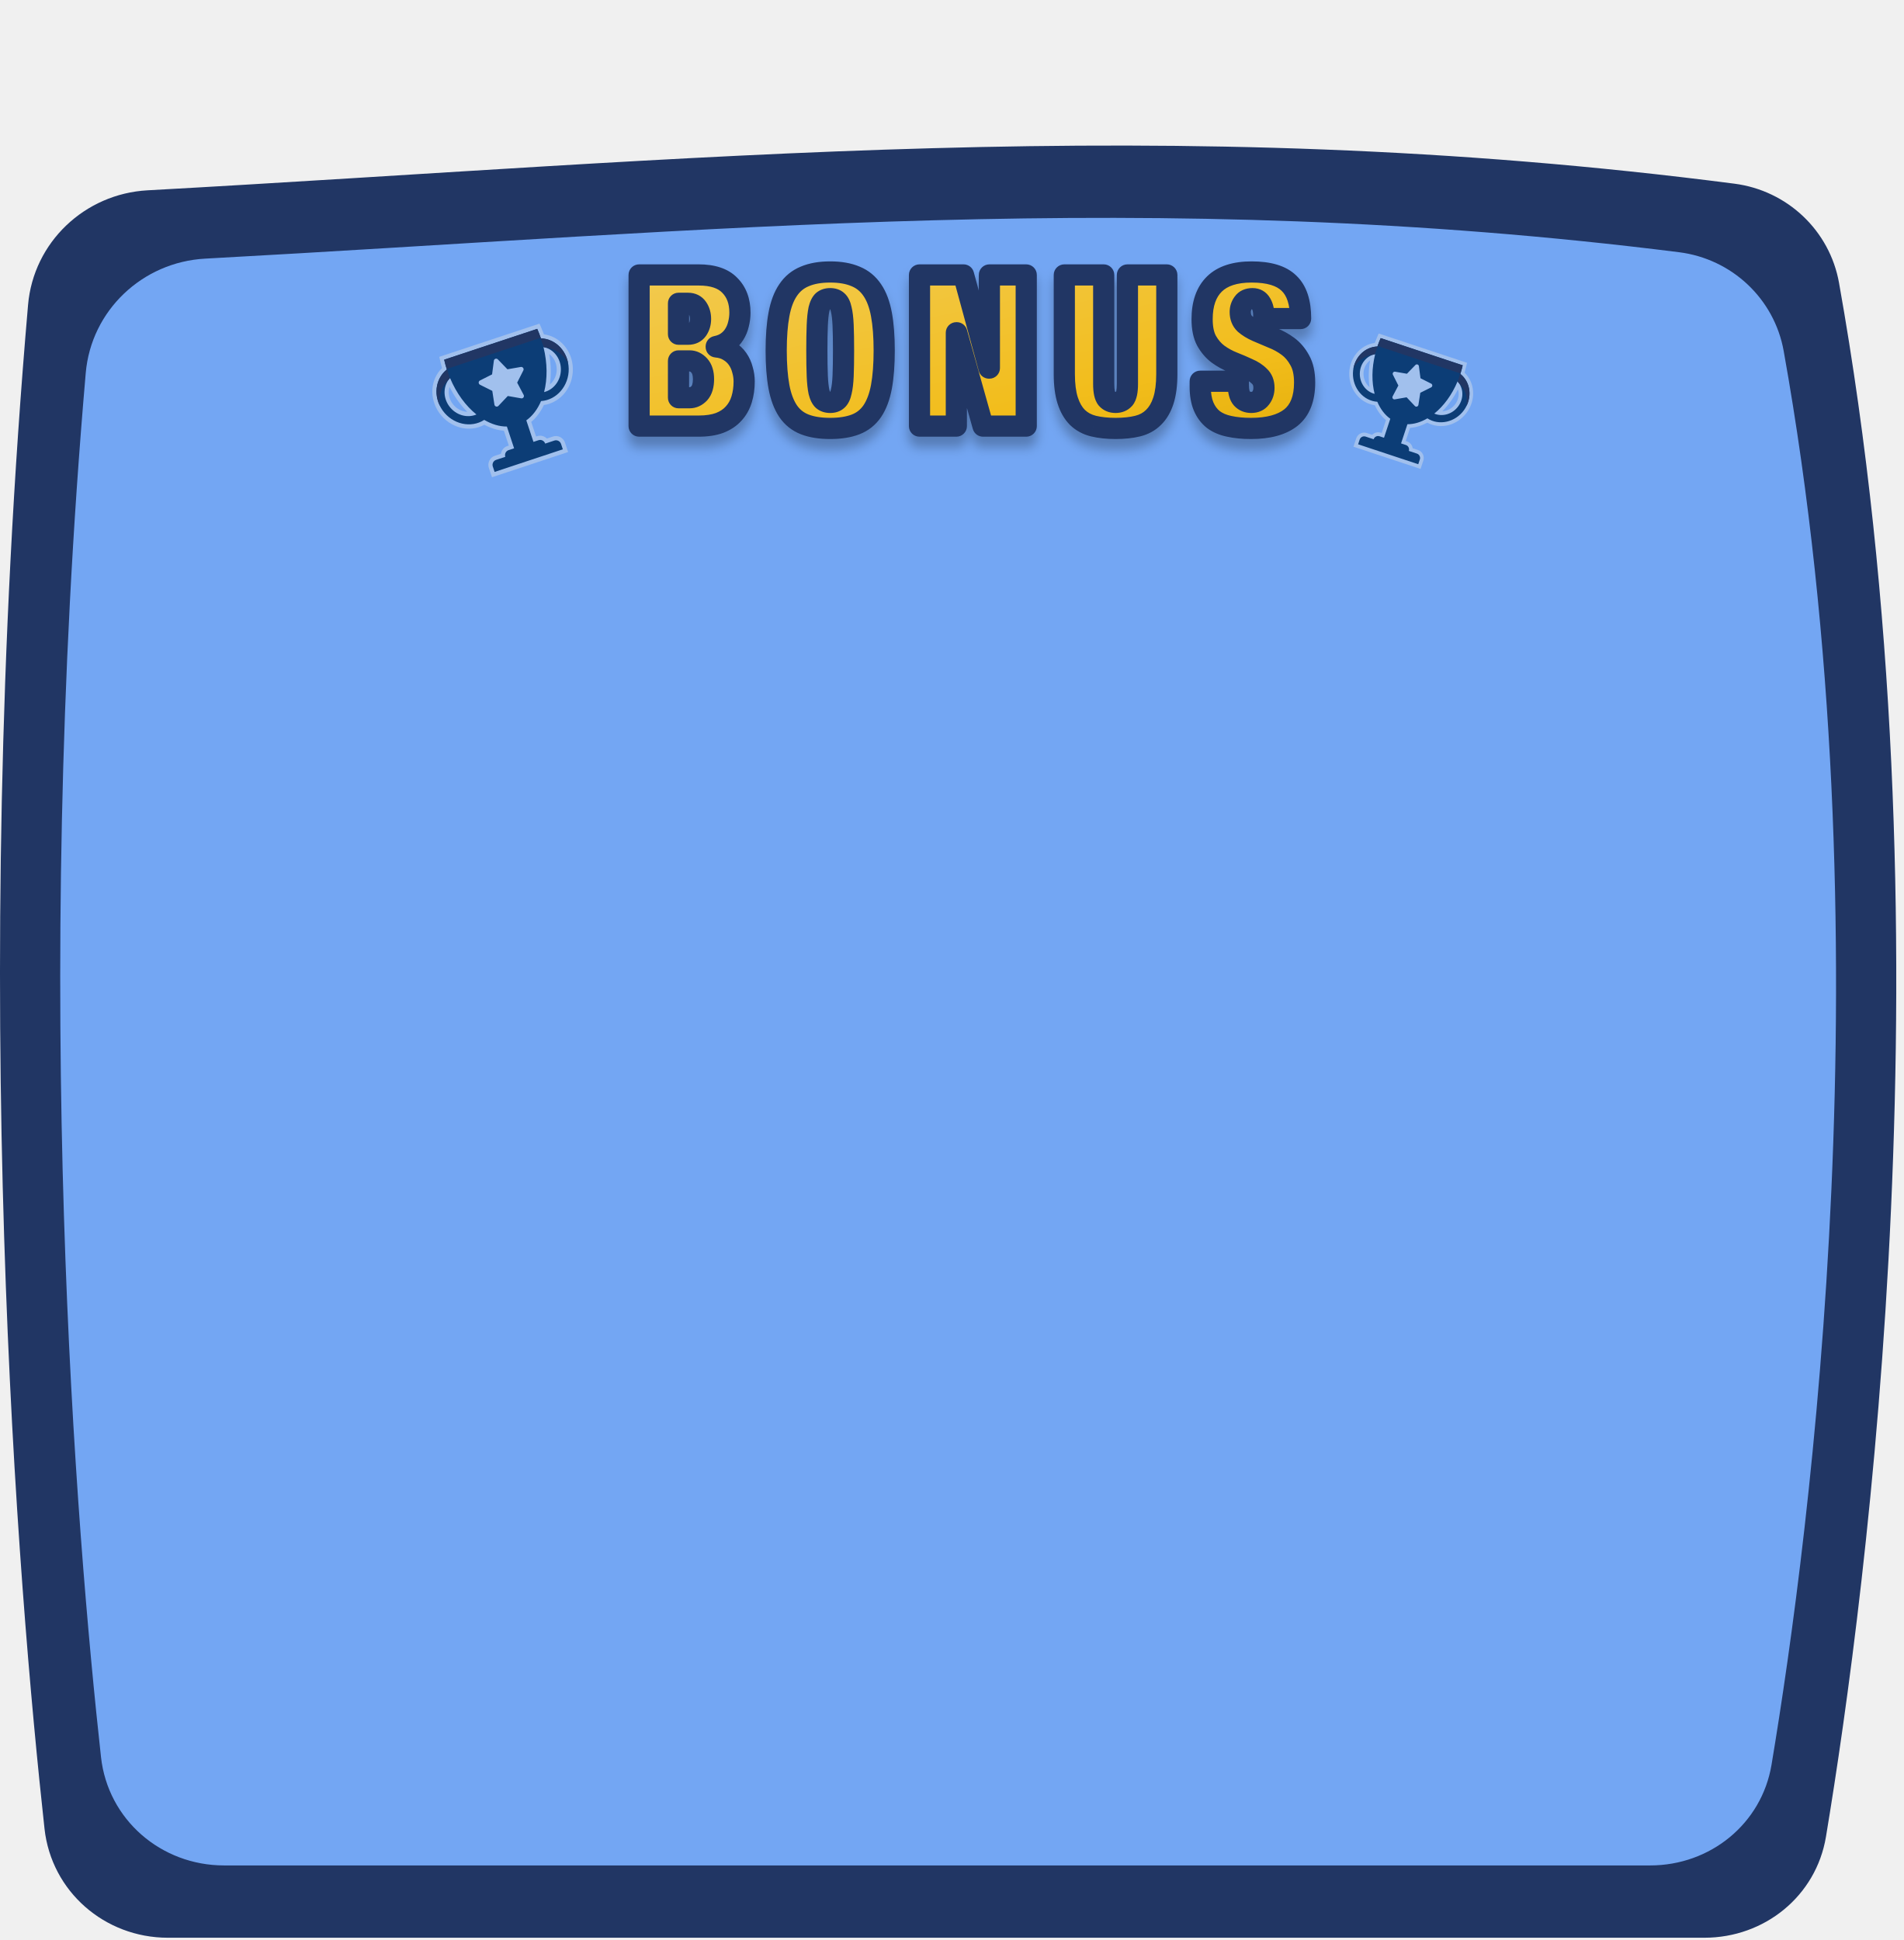
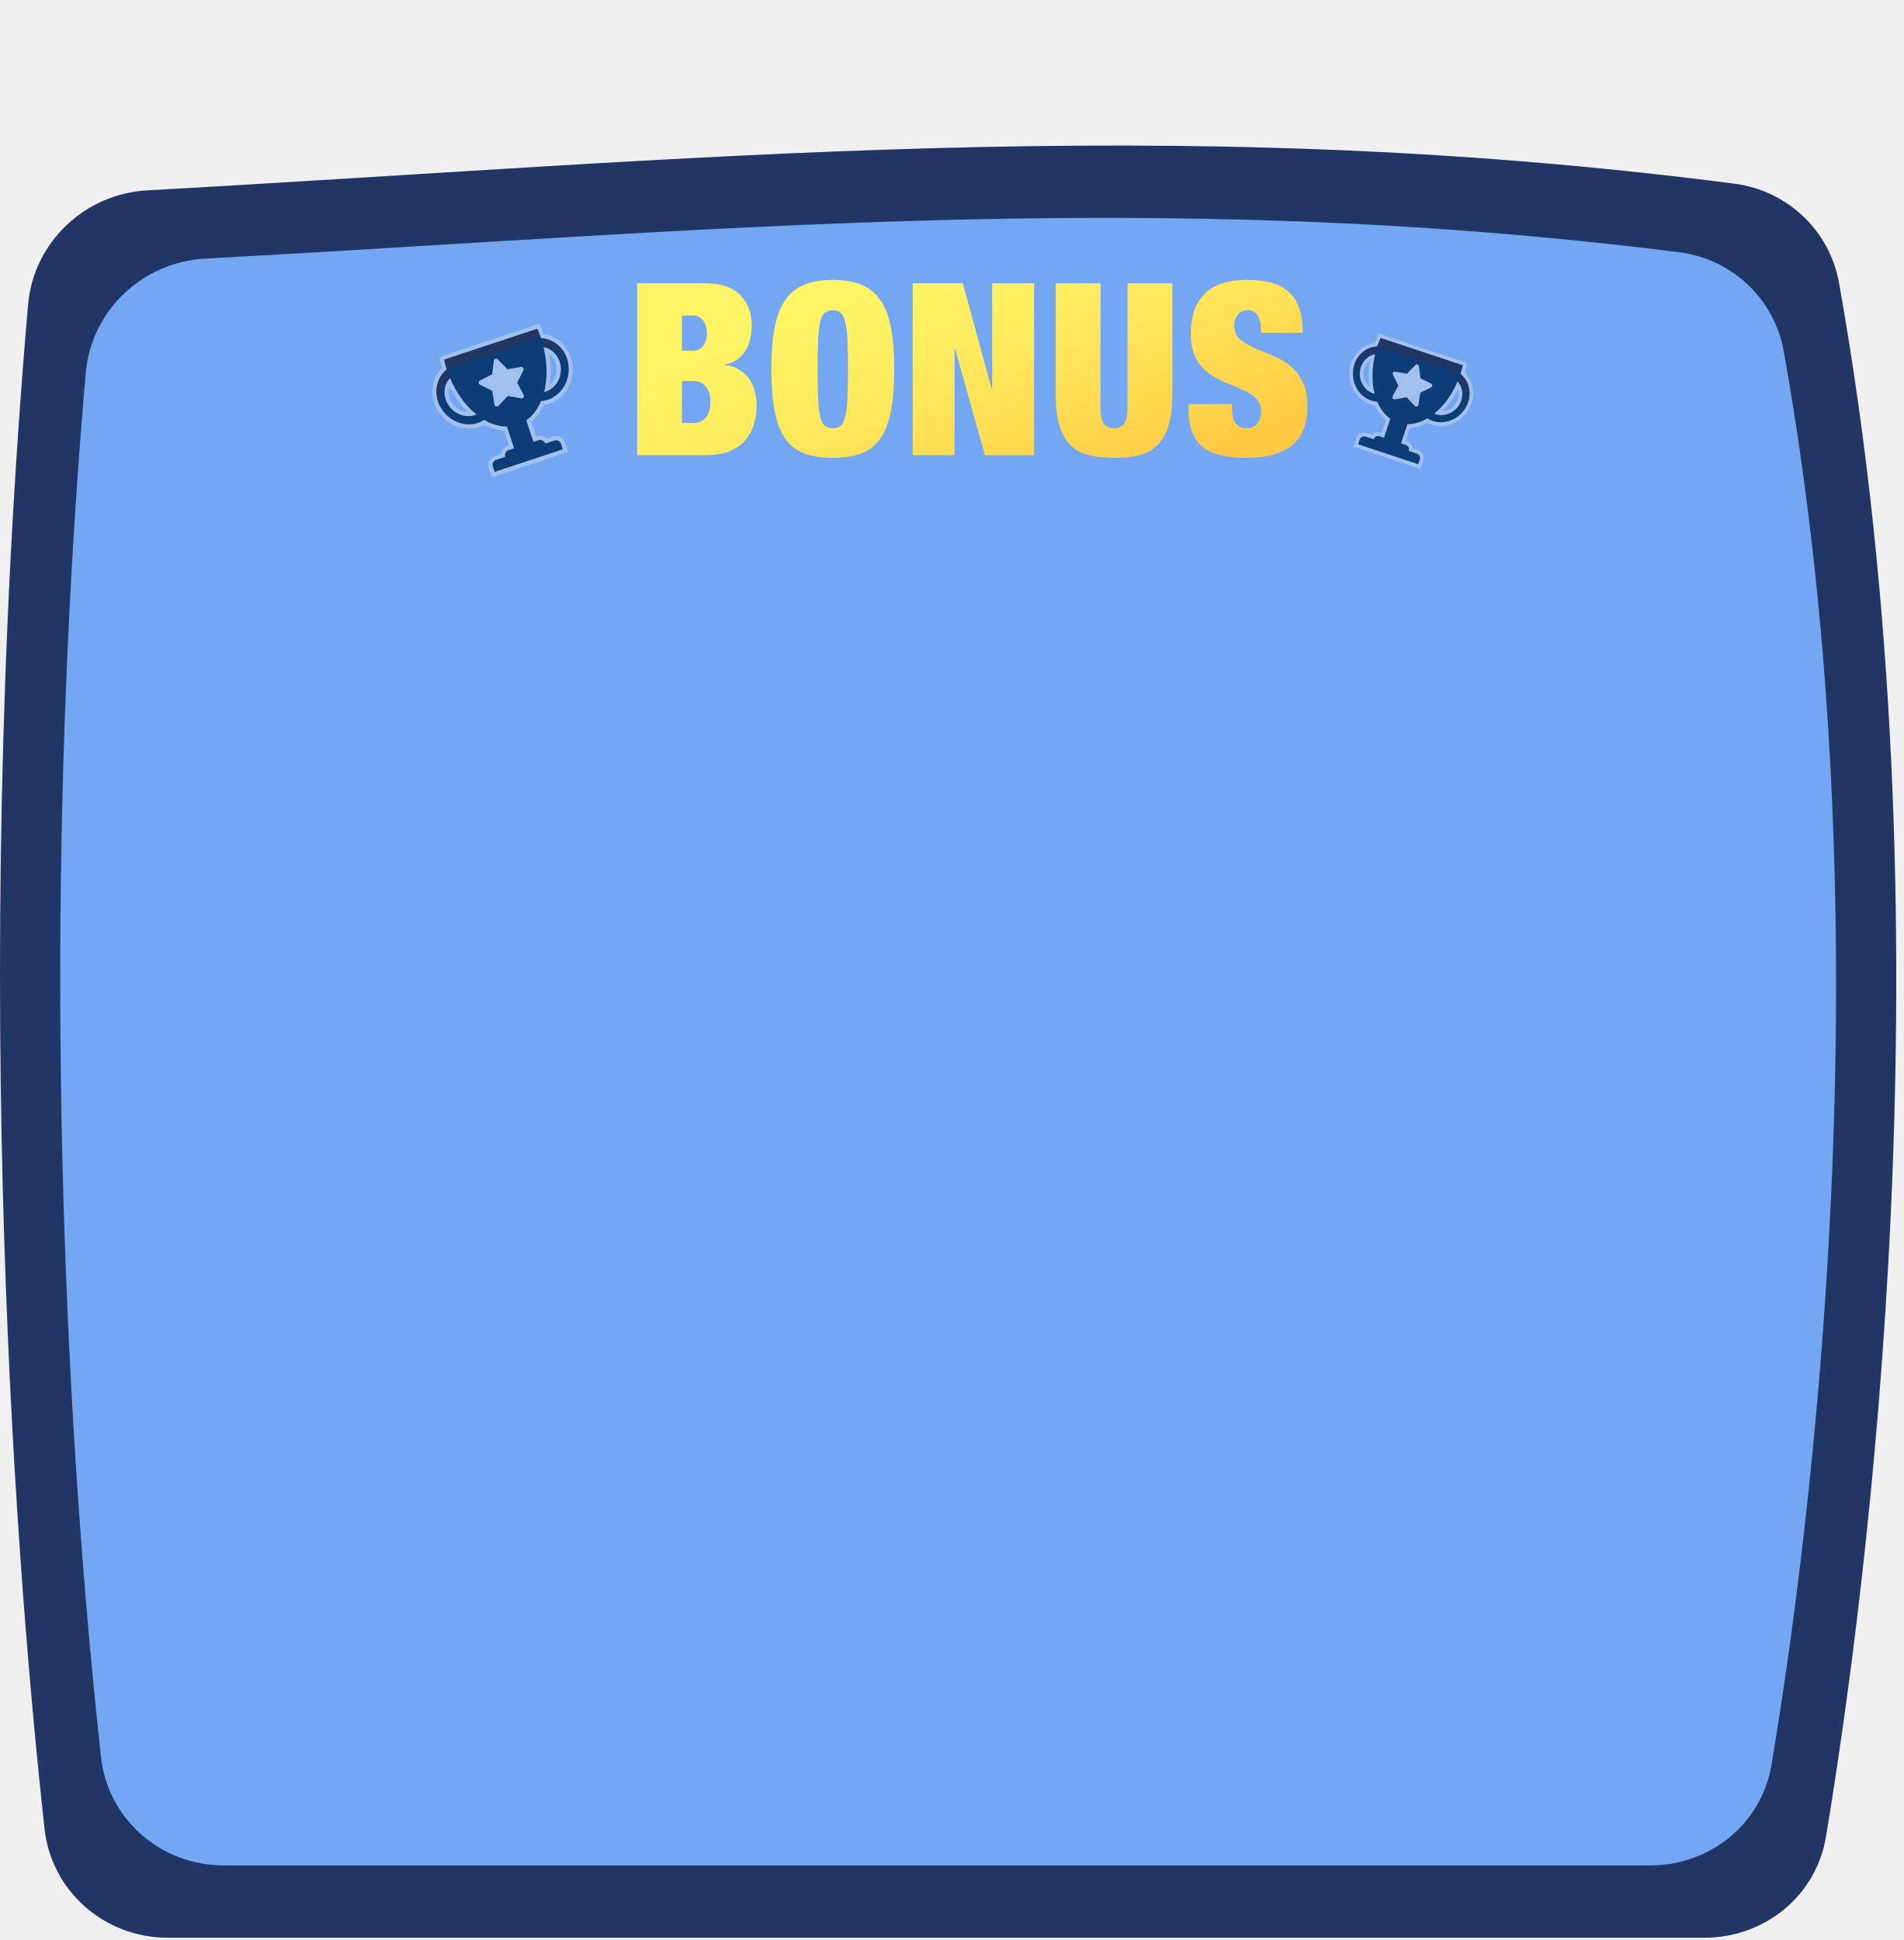
<svg xmlns="http://www.w3.org/2000/svg" width="719" height="733" viewBox="0 0 719 733" fill="none">
  <path d="M10.599 115.191C12.643 91.537 32.023 73.21 55.729 71.907C261.822 60.579 440.831 41.629 655.188 69.406C675.115 71.989 691.148 87.09 694.676 106.871C738.115 350.445 705.256 600.618 689.742 693.985C686.02 716.39 666.541 732.142 643.83 732.142H63.389C39.544 732.142 19.418 714.649 16.814 690.947C6.975 601.398 -11.936 375.964 10.599 115.191Z" fill="#213664" />
  <path d="M32.388 140.931C34.436 117.295 53.821 99.007 77.51 97.72C268.765 87.327 435.311 70.257 634.24 95.297C654.158 97.804 670.229 112.843 673.77 132.603C713.29 353.182 683.834 579.081 669.177 666.795C665.444 689.129 646.001 704.827 623.357 704.827H84.639C60.842 704.827 40.76 687.518 38.152 663.865C28.895 579.924 11.988 376.332 32.388 140.931Z" fill="#73A6F3" />
  <path d="M519.3 129.578C519.577 128.83 519.895 128.045 520.271 127.19L520.788 126.013L554.162 137.075L553.873 138.327C553.671 139.215 553.46 140.03 553.23 140.81C557.163 144.595 557.573 150.962 554.15 155.755C550.571 160.755 544.16 162.419 539.147 159.693C536.972 160.852 534.791 161.517 532.644 161.666L531 166.626L531.517 166.797C532.64 167.169 533.455 168.175 533.617 169.358L535.674 170.04C537.313 170.583 538.198 172.393 537.642 174.069L536.603 177.175L511.257 168.774L512.289 165.66C512.844 163.984 514.634 163.061 516.274 163.605L518.33 164.286C519.167 163.435 520.422 163.114 521.544 163.487L521.926 163.613L523.54 158.742C521.834 157.327 520.418 155.435 519.331 153.12C513.696 152.297 509.558 147.136 509.673 141.003C509.786 135.142 513.908 130.283 519.3 129.578ZM549.777 152.624C550.964 150.964 551.302 148.888 550.727 147.101C549.111 150.3 547.132 153.086 544.828 155.4C546.728 155.304 548.59 154.28 549.777 152.624ZM515.046 141.118C515.006 143.133 515.881 145.06 517.326 146.279C516.865 143.059 516.937 139.656 517.548 136.139C516.047 137.233 515.085 139.092 515.046 141.118Z" fill="#A1C0ED" />
  <path d="M520.304 130.91C520.669 129.823 521.09 128.774 521.539 127.754L552.524 138.024C552.277 139.106 551.989 140.195 551.637 141.286C555.602 144.445 556.269 150.405 553.036 154.933C549.726 159.56 543.581 160.924 539.184 158.07C536.721 159.511 534.157 160.302 531.642 160.284L529.239 167.534L531.072 168.141C531.984 168.444 532.471 169.441 532.173 170.371L535.228 171.384C536.149 171.689 536.639 172.692 536.327 173.633L536.318 173.63L535.732 175.4L513.016 167.871L513.603 166.101C513.915 165.16 514.907 164.648 515.828 164.953L518.883 165.966C519.201 165.037 520.186 164.533 521.098 164.835L522.794 165.398L525.174 158.22C523.064 156.73 521.418 154.503 520.268 151.805C515.052 151.453 510.948 146.702 511.056 141.018C511.168 135.466 515.245 131.094 520.304 130.91ZM550.896 153.448C553.053 150.433 552.83 146.54 550.576 144.122C548.432 149.24 545.309 153.436 541.785 156.271C544.875 157.594 548.715 156.489 550.896 153.448ZM526.158 141.583L528.217 145.662L526.06 149.746C525.918 150.013 525.939 150.333 526.11 150.578C526.206 150.715 526.343 150.815 526.497 150.866C526.611 150.903 526.742 150.917 526.867 150.894L531.34 150.114L534.465 153.412C534.67 153.63 534.976 153.706 535.26 153.611C535.545 153.517 535.748 153.271 535.798 152.974L536.503 148.409L540.591 146.367C540.859 146.232 541.028 145.96 541.035 145.659C541.038 145.357 540.875 145.084 540.608 144.951L536.573 142.912L535.974 138.347C535.936 138.051 535.735 137.806 535.455 137.713C535.174 137.62 534.867 137.697 534.659 137.911L531.457 141.216L526.999 140.44C526.709 140.389 526.412 140.509 526.233 140.753C526.051 140.996 526.026 141.321 526.158 141.583ZM513.659 141.106C513.586 144.836 516.002 148.014 519.251 148.812C518.123 144.435 518.124 139.204 519.455 133.822C516.215 134.424 513.731 137.41 513.659 141.106Z" fill="#0C3D76" />
  <path d="M551.006 144.643C550.899 144.498 550.779 144.359 550.659 144.224C551 143.164 551.279 142.103 551.521 141.049L520.537 130.779C520.1 131.773 519.69 132.791 519.329 133.85C519.152 133.886 518.977 133.927 518.81 133.976C515.549 134.273 512.744 136.307 511.239 139.26C512.074 134.568 515.793 131.072 520.303 130.911C520.669 129.823 521.089 128.774 521.539 127.755L552.524 138.025C552.277 139.107 551.989 140.195 551.637 141.286C555.17 144.104 556.074 149.142 553.939 153.412C554.493 150.14 553.455 146.827 551.006 144.643Z" fill="#213664" />
-   <g filter="url(#filter0_d)">
-     <path d="M256.302 150.28V136.36H260.462C261.849 136.36 263.075 136.947 264.142 138.12C265.209 139.293 265.742 141 265.742 143.24C265.742 145.64 265.209 147.427 264.142 148.6C263.075 149.72 261.849 150.28 260.462 150.28H256.302ZM256.302 126.28V114.6H259.902C261.449 114.6 262.622 115.187 263.422 116.36C264.222 117.533 264.622 118.92 264.622 120.52C264.622 122.067 264.222 123.427 263.422 124.6C262.622 125.72 261.449 126.28 259.902 126.28H256.302ZM241.422 103.88V161H263.902C266.995 161 269.635 160.6 271.822 159.8C274.009 158.947 275.769 157.773 277.102 156.28C278.489 154.787 279.502 153 280.142 150.92C280.782 148.84 281.102 146.573 281.102 144.12C281.102 142.627 280.889 141.16 280.462 139.72C280.089 138.227 279.475 136.867 278.622 135.64C277.769 134.413 276.675 133.4 275.342 132.6C274.009 131.747 272.409 131.24 270.542 131.08V130.92C272.142 130.6 273.502 130.04 274.622 129.24C275.742 128.44 276.649 127.48 277.342 126.36C278.089 125.187 278.622 123.907 278.942 122.52C279.315 121.08 279.502 119.613 279.502 118.12C279.502 113.8 278.222 110.36 275.662 107.8C273.155 105.187 269.235 103.88 263.902 103.88H241.422ZM308.559 132.44C308.559 128.6 308.613 125.427 308.719 122.92C308.826 120.36 309.039 118.333 309.359 116.84C309.733 115.347 310.239 114.307 310.879 113.72C311.573 113.133 312.479 112.84 313.599 112.84C314.719 112.84 315.599 113.133 316.239 113.72C316.933 114.307 317.439 115.347 317.759 116.84C318.133 118.333 318.373 120.36 318.479 122.92C318.586 125.427 318.639 128.6 318.639 132.44C318.639 136.28 318.586 139.48 318.479 142.04C318.373 144.547 318.133 146.547 317.759 148.04C317.439 149.533 316.933 150.573 316.239 151.16C315.599 151.747 314.719 152.04 313.599 152.04C312.479 152.04 311.573 151.747 310.879 151.16C310.239 150.573 309.733 149.533 309.359 148.04C309.039 146.547 308.826 144.547 308.719 142.04C308.613 139.48 308.559 136.28 308.559 132.44ZM293.199 132.44C293.199 137.773 293.546 142.333 294.239 146.12C294.933 149.853 296.079 152.92 297.679 155.32C299.279 157.667 301.386 159.347 303.999 160.36C306.613 161.373 309.813 161.88 313.599 161.88C317.386 161.88 320.586 161.373 323.199 160.36C325.813 159.347 327.919 157.667 329.519 155.32C331.119 152.92 332.266 149.853 332.959 146.12C333.653 142.333 333.999 137.773 333.999 132.44C333.999 127.107 333.653 122.573 332.959 118.84C332.266 115.053 331.119 111.987 329.519 109.64C327.919 107.24 325.813 105.507 323.199 104.44C320.586 103.32 317.386 102.76 313.599 102.76C309.813 102.76 306.613 103.32 303.999 104.44C301.386 105.507 299.279 107.24 297.679 109.64C296.079 111.987 294.933 115.053 294.239 118.84C293.546 122.573 293.199 127.107 293.199 132.44ZM347.333 103.88V161H361.253V125.72H361.413L371.333 161H387.653V103.88H373.733V139.08H373.573L363.973 103.88H347.333ZM416.916 103.88H402.036V141.32C402.036 145.32 402.463 148.653 403.316 151.32C404.17 153.987 405.396 156.12 406.996 157.72C408.65 159.32 410.676 160.413 413.076 161C415.53 161.587 418.303 161.88 421.396 161.88C424.543 161.88 427.316 161.587 429.716 161C432.116 160.413 434.116 159.32 435.716 157.72C437.37 156.12 438.623 153.987 439.476 151.32C440.33 148.653 440.756 145.32 440.756 141.32V103.88H425.876V145.08C425.876 147.853 425.476 149.72 424.676 150.68C423.876 151.587 422.783 152.04 421.396 152.04C420.01 152.04 418.916 151.587 418.116 150.68C417.316 149.72 416.916 147.853 416.916 145.08V103.88ZM477.369 120.36H491.289C491.289 114.227 489.823 109.773 486.889 107C484.009 104.173 479.316 102.76 472.809 102.76C466.516 102.76 461.823 104.28 458.729 107.32C455.636 110.36 454.089 114.787 454.089 120.6C454.089 123.96 454.649 126.68 455.769 128.76C456.943 130.84 458.383 132.52 460.089 133.8C461.849 135.08 463.743 136.12 465.769 136.92C467.796 137.72 469.663 138.52 471.369 139.32C473.129 140.067 474.569 141 475.689 142.12C476.863 143.187 477.449 144.653 477.449 146.52C477.449 148.067 477.023 149.373 476.169 150.44C475.369 151.507 474.196 152.04 472.649 152.04C471.209 152.04 470.036 151.56 469.129 150.6C468.223 149.587 467.769 147.853 467.769 145.4V144.04H453.369V146.04C453.369 149.027 453.796 151.533 454.649 153.56C455.503 155.587 456.729 157.24 458.329 158.52C459.983 159.747 461.983 160.6 464.329 161.08C466.729 161.613 469.476 161.88 472.569 161.88C479.129 161.88 484.143 160.52 487.609 157.8C491.076 155.027 492.809 150.6 492.809 144.52C492.809 141.053 492.196 138.253 490.969 136.12C489.796 133.933 488.303 132.173 486.489 130.84C484.676 129.507 482.729 128.44 480.649 127.64C478.569 126.787 476.623 125.96 474.809 125.16C472.996 124.36 471.476 123.427 470.249 122.36C469.076 121.24 468.489 119.747 468.489 117.88C468.489 116.6 468.863 115.453 469.609 114.44C470.356 113.373 471.529 112.84 473.129 112.84C474.569 112.84 475.636 113.453 476.329 114.68C477.023 115.853 477.369 117.293 477.369 119V120.36Z" fill="url(#paint0_linear)" />
-     <path d="M256.302 150.28H252.302C252.302 152.489 254.093 154.28 256.302 154.28V150.28ZM256.302 136.36V132.36C254.093 132.36 252.302 134.151 252.302 136.36H256.302ZM264.142 138.12L267.102 135.429H267.102L264.142 138.12ZM264.142 148.6L267.038 151.359C267.06 151.336 267.081 151.314 267.102 151.291L264.142 148.6ZM256.302 126.28H252.302C252.302 128.489 254.093 130.28 256.302 130.28V126.28ZM256.302 114.6V110.6C254.093 110.6 252.302 112.391 252.302 114.6H256.302ZM263.422 116.36L266.727 114.107H266.727L263.422 116.36ZM263.422 124.6L266.677 126.925C266.694 126.901 266.71 126.877 266.727 126.853L263.422 124.6ZM241.422 103.88V99.88C239.213 99.88 237.422 101.671 237.422 103.88H241.422ZM241.422 161H237.422C237.422 163.209 239.213 165 241.422 165V161ZM271.822 159.8L273.196 163.556C273.223 163.547 273.25 163.537 273.276 163.526L271.822 159.8ZM277.102 156.28L274.171 153.558C274.153 153.577 274.135 153.597 274.118 153.616L277.102 156.28ZM280.142 150.92L283.965 152.096L283.965 152.096L280.142 150.92ZM280.462 139.72L276.581 140.69C276.595 140.746 276.61 140.801 276.627 140.856L280.462 139.72ZM278.622 135.64L281.906 133.356L281.905 133.356L278.622 135.64ZM275.342 132.6L273.186 135.969C273.218 135.99 273.251 136.01 273.284 136.03L275.342 132.6ZM270.542 131.08H266.542C266.542 133.157 268.131 134.888 270.2 135.065L270.542 131.08ZM270.542 130.92L269.757 126.998C267.888 127.372 266.542 129.013 266.542 130.92H270.542ZM274.622 129.24L276.947 132.495V132.495L274.622 129.24ZM277.342 126.36L273.967 124.212C273.958 124.226 273.95 124.24 273.941 124.255L277.342 126.36ZM278.942 122.52L275.07 121.516C275.061 121.551 275.052 121.586 275.044 121.621L278.942 122.52ZM275.662 107.8L272.775 110.569C272.794 110.589 272.814 110.609 272.833 110.628L275.662 107.8ZM260.302 150.28V136.36H252.302V150.28H260.302ZM256.302 140.36H260.462V132.36H256.302V140.36ZM260.462 140.36C260.555 140.36 260.753 140.339 261.182 140.811L267.102 135.429C265.397 133.554 263.142 132.36 260.462 132.36V140.36ZM261.182 140.811C261.347 140.992 261.742 141.586 261.742 143.24H269.742C269.742 140.414 269.07 137.594 267.102 135.429L261.182 140.811ZM261.742 143.24C261.742 145.141 261.307 145.771 261.182 145.909L267.102 151.291C269.11 149.082 269.742 146.139 269.742 143.24H261.742ZM261.245 145.841C260.838 146.27 260.622 146.28 260.462 146.28V154.28C263.075 154.28 265.313 153.17 267.038 151.359L261.245 145.841ZM260.462 146.28H256.302V154.28H260.462V146.28ZM260.302 126.28V114.6H252.302V126.28H260.302ZM256.302 118.6H259.902V110.6H256.302V118.6ZM259.902 118.6C260.036 118.6 260.114 118.613 260.149 118.62C260.18 118.627 260.177 118.63 260.153 118.618C260.128 118.605 260.104 118.589 260.089 118.575C260.076 118.563 260.087 118.569 260.117 118.613L266.727 114.107C265.107 111.731 262.632 110.6 259.902 110.6V118.6ZM260.117 118.613C260.408 119.04 260.622 119.618 260.622 120.52H268.622C268.622 118.222 268.036 116.026 266.727 114.107L260.117 118.613ZM260.622 120.52C260.622 121.338 260.424 121.897 260.117 122.347L266.727 126.853C268.02 124.956 268.622 122.796 268.622 120.52H260.622ZM260.167 122.275C260.145 122.305 260.141 122.304 260.159 122.289C260.177 122.273 260.2 122.259 260.219 122.25C260.263 122.229 260.191 122.28 259.902 122.28V130.28C262.555 130.28 265.025 129.238 266.677 126.925L260.167 122.275ZM259.902 122.28H256.302V130.28H259.902V122.28ZM237.422 103.88V161H245.422V103.88H237.422ZM241.422 165H263.902V157H241.422V165ZM263.902 165C267.319 165 270.451 164.561 273.196 163.556L270.448 156.044C268.819 156.639 266.671 157 263.902 157V165ZM273.276 163.526C275.948 162.484 278.266 160.982 280.086 158.944L274.118 153.616C273.271 154.565 272.069 155.41 270.368 156.074L273.276 163.526ZM280.033 159.002C281.857 157.037 283.16 154.712 283.965 152.096L276.319 149.744C275.844 151.288 275.12 152.536 274.171 153.558L280.033 159.002ZM283.965 152.096C284.736 149.59 285.102 146.922 285.102 144.12H277.102C277.102 146.225 276.828 148.09 276.319 149.744L283.965 152.096ZM285.102 144.12C285.102 142.24 284.832 140.39 284.297 138.584L276.627 140.856C276.945 141.93 277.102 143.014 277.102 144.12H285.102ZM284.342 138.75C283.855 136.8 283.044 134.993 281.906 133.356L275.338 137.924C275.906 138.741 276.322 139.653 276.581 140.69L284.342 138.75ZM281.905 133.356C280.716 131.646 279.198 130.249 277.4 129.17L273.284 136.03C274.152 136.551 274.821 137.181 275.338 137.924L281.905 133.356ZM277.498 129.231C275.527 127.969 273.278 127.3 270.883 127.095L270.2 135.065C271.539 135.18 272.49 135.524 273.186 135.969L277.498 129.231ZM274.542 131.08V130.92H266.542V131.08H274.542ZM271.326 134.842C273.38 134.432 275.289 133.679 276.947 132.495L272.297 125.985C271.715 126.401 270.904 126.768 269.757 126.998L271.326 134.842ZM276.947 132.495C278.478 131.401 279.758 130.056 280.743 128.465L273.941 124.255C273.539 124.904 273.005 125.479 272.297 125.985L276.947 132.495ZM280.717 128.507C281.713 126.942 282.42 125.238 282.839 123.419L275.044 121.621C274.824 122.575 274.464 123.431 273.967 124.212L280.717 128.507ZM282.814 123.524C283.273 121.755 283.502 119.951 283.502 118.12H275.502C275.502 119.276 275.358 120.405 275.07 121.516L282.814 123.524ZM283.502 118.12C283.502 112.959 281.943 108.424 278.49 104.972L272.833 110.628C274.501 112.296 275.502 114.641 275.502 118.12H283.502ZM278.549 105.031C274.993 101.324 269.809 99.88 263.902 99.88V107.88C268.662 107.88 271.318 109.05 272.775 110.569L278.549 105.031ZM263.902 99.88H241.422V107.88H263.902V99.88ZM308.719 122.92L312.716 123.09L312.716 123.087L308.719 122.92ZM309.359 116.84L305.479 115.87C305.468 115.914 305.458 115.958 305.448 116.002L309.359 116.84ZM310.879 113.72L308.296 110.666C308.255 110.701 308.215 110.736 308.176 110.771L310.879 113.72ZM316.239 113.72L313.536 116.669C313.575 116.704 313.615 116.739 313.656 116.774L316.239 113.72ZM317.759 116.84L313.848 117.678C313.858 117.722 313.868 117.766 313.879 117.81L317.759 116.84ZM318.479 122.92L314.483 123.087L314.483 123.09L318.479 122.92ZM318.479 142.04L322.476 142.21L322.476 142.207L318.479 142.04ZM317.759 148.04L313.879 147.07C313.868 147.114 313.858 147.158 313.848 147.202L317.759 148.04ZM316.239 151.16L313.656 148.106C313.615 148.141 313.575 148.176 313.536 148.211L316.239 151.16ZM310.879 151.16L308.176 154.109C308.215 154.144 308.255 154.179 308.296 154.214L310.879 151.16ZM309.359 148.04L305.448 148.878C305.458 148.922 305.468 148.966 305.479 149.01L309.359 148.04ZM308.719 142.04L304.723 142.207L304.723 142.21L308.719 142.04ZM294.239 146.12L290.305 146.84L290.307 146.85L294.239 146.12ZM297.679 155.32L294.351 157.539C294.359 157.55 294.367 157.562 294.374 157.573L297.679 155.32ZM303.999 160.36L302.553 164.089L303.999 160.36ZM323.199 160.36L324.645 164.089H324.645L323.199 160.36ZM329.519 155.32L332.824 157.573C332.832 157.562 332.84 157.55 332.848 157.539L329.519 155.32ZM332.959 146.12L336.892 146.85L336.894 146.84L332.959 146.12ZM332.959 118.84L329.025 119.56L329.027 119.57L332.959 118.84ZM329.519 109.64L326.191 111.859C326.199 111.87 326.207 111.882 326.214 111.893L329.519 109.64ZM323.199 104.44L321.624 108.117C321.645 108.126 321.666 108.135 321.688 108.143L323.199 104.44ZM303.999 104.44L305.511 108.143C305.532 108.135 305.554 108.126 305.575 108.117L303.999 104.44ZM297.679 109.64L300.984 111.893C300.992 111.882 301 111.87 301.008 111.859L297.679 109.64ZM294.239 118.84L298.172 119.57L298.174 119.56L294.239 118.84ZM312.559 132.44C312.559 128.63 312.612 125.519 312.716 123.09L304.723 122.75C304.613 125.335 304.559 128.57 304.559 132.44H312.559ZM312.716 123.087C312.819 120.623 313.019 118.852 313.271 117.678L305.448 116.002C305.06 117.815 304.834 120.097 304.723 122.753L312.716 123.087ZM313.24 117.81C313.38 117.251 313.516 116.895 313.615 116.692C313.718 116.482 313.733 116.53 313.582 116.669L308.176 110.771C306.663 112.158 305.914 114.13 305.479 115.87L313.24 117.81ZM313.463 116.774C313.432 116.8 313.399 116.822 313.367 116.84C313.336 116.857 313.315 116.864 313.311 116.866C313.304 116.868 313.386 116.84 313.599 116.84V108.84C311.762 108.84 309.868 109.336 308.296 110.666L313.463 116.774ZM313.599 116.84C313.816 116.84 313.877 116.869 313.834 116.855C313.812 116.847 313.767 116.83 313.71 116.797C313.652 116.763 313.593 116.72 313.536 116.669L318.942 110.771C317.37 109.33 315.421 108.84 313.599 108.84V116.84ZM313.656 116.774C313.479 116.624 313.469 116.54 313.543 116.692C313.618 116.846 313.736 117.153 313.848 117.678L321.671 116.002C321.28 114.18 320.516 112.099 318.823 110.666L313.656 116.774ZM313.879 117.81C314.157 118.924 314.381 120.644 314.483 123.087L322.476 122.753C322.364 120.076 322.108 117.742 321.64 115.87L313.879 117.81ZM314.483 123.09C314.586 125.519 314.639 128.63 314.639 132.44H322.639C322.639 128.57 322.586 125.335 322.476 122.75L314.483 123.09ZM314.639 132.44C314.639 136.249 314.586 139.389 314.483 141.873L322.476 142.207C322.586 139.571 322.639 136.311 322.639 132.44H314.639ZM314.483 141.87C314.382 144.253 314.159 145.95 313.879 147.07L321.64 149.01C322.107 147.143 322.364 144.841 322.476 142.21L314.483 141.87ZM313.848 147.202C313.736 147.727 313.618 148.034 313.543 148.188C313.469 148.34 313.479 148.256 313.656 148.106L318.823 154.214C320.516 152.781 321.28 150.7 321.671 148.878L313.848 147.202ZM313.536 148.211C313.593 148.16 313.652 148.117 313.71 148.083C313.767 148.05 313.812 148.033 313.834 148.025C313.877 148.011 313.816 148.04 313.599 148.04V156.04C315.421 156.04 317.37 155.55 318.942 154.109L313.536 148.211ZM313.599 148.04C313.386 148.04 313.304 148.012 313.311 148.014C313.315 148.016 313.336 148.023 313.367 148.04C313.399 148.058 313.432 148.08 313.463 148.106L308.296 154.214C309.868 155.544 311.762 156.04 313.599 156.04V148.04ZM313.582 148.211C313.733 148.35 313.718 148.398 313.615 148.188C313.516 147.985 313.38 147.629 313.24 147.07L305.479 149.01C305.914 150.75 306.663 152.722 308.176 154.109L313.582 148.211ZM313.271 147.202C313.018 146.023 312.818 144.275 312.716 141.87L304.723 142.21C304.834 144.818 305.061 147.07 305.448 148.878L313.271 147.202ZM312.716 141.873C312.612 139.389 312.559 136.249 312.559 132.44H304.559C304.559 136.311 304.613 139.571 304.723 142.207L312.716 141.873ZM289.199 132.44C289.199 137.93 289.555 142.745 290.305 146.84L298.174 145.4C297.537 141.922 297.199 137.617 297.199 132.44H289.199ZM290.307 146.85C291.069 150.956 292.372 154.571 294.351 157.539L301.008 153.101C299.786 151.269 298.796 148.751 298.172 145.39L290.307 146.85ZM294.374 157.573C296.424 160.579 299.175 162.779 302.553 164.089L305.445 156.631C303.597 155.914 302.135 154.754 300.984 153.067L294.374 157.573ZM302.553 164.089C305.758 165.332 309.481 165.88 313.599 165.88V157.88C310.145 157.88 307.467 157.414 305.445 156.631L302.553 164.089ZM313.599 165.88C317.718 165.88 321.44 165.332 324.645 164.089L321.753 156.631C319.732 157.414 317.054 157.88 313.599 157.88V165.88ZM324.645 164.089C328.024 162.779 330.775 160.579 332.824 157.573L326.214 153.067C325.064 154.754 323.601 155.914 321.753 156.631L324.645 164.089ZM332.848 157.539C334.826 154.571 336.13 150.956 336.892 146.85L329.027 145.39C328.402 148.751 327.412 151.269 326.191 153.101L332.848 157.539ZM336.894 146.84C337.644 142.745 337.999 137.93 337.999 132.44H329.999C329.999 137.617 329.662 141.922 329.025 145.4L336.894 146.84ZM337.999 132.44C337.999 126.952 337.644 122.159 336.892 118.11L329.027 119.57C329.661 122.988 329.999 127.262 329.999 132.44H337.999ZM336.894 118.12C336.134 113.968 334.83 110.328 332.824 107.387L326.214 111.893C327.409 113.646 328.398 116.139 329.025 119.56L336.894 118.12ZM332.848 107.421C330.814 104.371 328.082 102.112 324.711 100.737L321.688 108.143C323.544 108.901 325.024 110.109 326.191 111.859L332.848 107.421ZM324.775 100.763C321.528 99.372 317.757 98.76 313.599 98.76V106.76C317.015 106.76 319.644 107.268 321.624 108.117L324.775 100.763ZM313.599 98.76C309.441 98.76 305.671 99.372 302.424 100.763L305.575 108.117C307.555 107.268 310.184 106.76 313.599 106.76V98.76ZM302.488 100.737C299.117 102.112 296.384 104.371 294.351 107.421L301.008 111.859C302.174 110.109 303.655 108.901 305.511 108.143L302.488 100.737ZM294.374 107.387C292.369 110.328 291.065 113.968 290.305 118.12L298.174 119.56C298.8 116.139 299.79 113.646 300.984 111.893L294.374 107.387ZM290.307 118.11C289.555 122.159 289.199 126.952 289.199 132.44H297.199C297.199 127.262 297.537 122.988 298.172 119.57L290.307 118.11ZM347.332 103.88V99.88C345.123 99.88 343.332 101.671 343.332 103.88H347.332ZM347.332 161H343.332C343.332 163.209 345.123 165 347.332 165V161ZM361.253 161V165C363.462 165 365.253 163.209 365.253 161H361.253ZM361.253 125.72V121.72C359.043 121.72 357.253 123.511 357.253 125.72H361.253ZM361.412 125.72L365.263 124.637C364.778 122.912 363.205 121.72 361.412 121.72V125.72ZM371.333 161L367.482 162.083C367.967 163.808 369.54 165 371.333 165V161ZM387.652 161V165C389.862 165 391.652 163.209 391.652 161H387.652ZM387.652 103.88H391.652C391.652 101.671 389.862 99.88 387.652 99.88V103.88ZM373.732 103.88V99.88C371.523 99.88 369.732 101.671 369.732 103.88H373.732ZM373.732 139.08V143.08C375.942 143.08 377.732 141.289 377.732 139.08H373.732ZM373.572 139.08L369.713 140.132C370.188 141.873 371.769 143.08 373.572 143.08V139.08ZM363.973 103.88L367.832 102.828C367.357 101.087 365.776 99.88 363.973 99.88V103.88ZM343.332 103.88V161H351.332V103.88H343.332ZM347.332 165H361.253V157H347.332V165ZM365.253 161V125.72H357.253V161H365.253ZM361.253 129.72H361.412V121.72H361.253V129.72ZM357.562 126.803L367.482 162.083L375.183 159.917L365.263 124.637L357.562 126.803ZM371.333 165H387.652V157H371.333V165ZM391.652 161V103.88H383.652V161H391.652ZM387.652 99.88H373.732V107.88H387.652V99.88ZM369.732 103.88V139.08H377.732V103.88H369.732ZM373.732 135.08H373.572V143.08H373.732V135.08ZM377.432 138.028L367.832 102.828L360.113 104.932L369.713 140.132L377.432 138.028ZM363.973 99.88H347.332V107.88H363.973V99.88ZM416.916 103.88H420.916C420.916 101.671 419.125 99.88 416.916 99.88V103.88ZM402.036 103.88V99.88C399.827 99.88 398.036 101.671 398.036 103.88H402.036ZM403.316 151.32L399.507 152.539L403.316 151.32ZM406.996 157.72L404.168 160.548C404.183 160.564 404.199 160.579 404.215 160.594L406.996 157.72ZM413.076 161L412.126 164.886C412.133 164.887 412.139 164.889 412.146 164.89L413.076 161ZM429.716 161L430.666 164.886L429.716 161ZM435.716 157.72L432.935 154.846C432.919 154.861 432.903 154.876 432.888 154.892L435.716 157.72ZM439.476 151.32L435.667 150.101V150.101L439.476 151.32ZM440.756 103.88H444.756C444.756 101.671 442.965 99.88 440.756 99.88V103.88ZM425.876 103.88V99.88C423.667 99.88 421.876 101.671 421.876 103.88H425.876ZM424.676 150.68L427.676 153.326C427.701 153.298 427.725 153.27 427.749 153.241L424.676 150.68ZM418.116 150.68L415.043 153.241C415.067 153.27 415.092 153.298 415.117 153.326L418.116 150.68ZM416.916 99.88H402.036V107.88H416.916V99.88ZM398.036 103.88V141.32H406.036V103.88H398.036ZM398.036 141.32C398.036 145.572 398.486 149.349 399.507 152.539L407.126 150.101C406.44 147.957 406.036 145.068 406.036 141.32H398.036ZM399.507 152.539C400.509 155.671 402.023 158.403 404.168 160.548L409.825 154.892C408.77 153.837 407.83 152.302 407.126 150.101L399.507 152.539ZM404.215 160.594C406.416 162.724 409.09 164.143 412.126 164.886L414.026 157.114C412.263 156.683 410.884 155.916 409.778 154.846L404.215 160.594ZM412.146 164.89C414.963 165.564 418.057 165.88 421.396 165.88V157.88C418.549 157.88 416.096 157.609 414.007 157.11L412.146 164.89ZM421.396 165.88C424.78 165.88 427.884 165.566 430.666 164.886L428.766 157.114C426.748 157.608 424.305 157.88 421.396 157.88V165.88ZM430.666 164.886C433.71 164.142 436.38 162.713 438.545 160.548L432.888 154.892C431.853 155.927 430.523 156.685 428.766 157.114L430.666 164.886ZM438.498 160.594C440.717 158.446 442.275 155.699 443.286 152.539L435.667 150.101C434.971 152.274 434.022 153.794 432.935 154.846L438.498 160.594ZM443.286 152.539C444.307 149.349 444.756 145.572 444.756 141.32H436.756C436.756 145.068 436.352 147.957 435.667 150.101L443.286 152.539ZM444.756 141.32V103.88H436.756V141.32H444.756ZM440.756 99.88H425.876V107.88H440.756V99.88ZM421.876 103.88V145.08H429.876V103.88H421.876ZM421.876 145.08C421.876 146.299 421.786 147.157 421.665 147.722C421.535 148.327 421.427 148.331 421.603 148.119L427.749 153.241C428.726 152.069 429.217 150.66 429.487 149.398C429.766 148.096 429.876 146.634 429.876 145.08H421.876ZM421.677 148.034C421.668 148.044 421.672 148.038 421.688 148.026C421.704 148.015 421.719 148.007 421.724 148.005C421.739 147.999 421.653 148.04 421.396 148.04V156.04C423.744 156.04 426.001 155.224 427.676 153.326L421.677 148.034ZM421.396 148.04C421.14 148.04 421.053 147.999 421.068 148.005C421.074 148.007 421.088 148.015 421.105 148.026C421.121 148.038 421.124 148.044 421.116 148.034L415.117 153.326C416.792 155.224 419.049 156.04 421.396 156.04V148.04ZM421.189 148.119C421.366 148.331 421.257 148.327 421.127 147.722C421.006 147.157 420.916 146.299 420.916 145.08H412.916C412.916 146.634 413.026 148.096 413.305 149.398C413.575 150.66 414.067 152.069 415.043 153.241L421.189 148.119ZM420.916 145.08V103.88H412.916V145.08H420.916ZM477.369 120.36H473.369C473.369 122.569 475.16 124.36 477.369 124.36V120.36ZM491.289 120.36V124.36C493.499 124.36 495.289 122.569 495.289 120.36H491.289ZM486.889 107L484.088 109.855C484.105 109.872 484.123 109.889 484.141 109.907L486.889 107ZM458.729 107.32L461.533 110.173V110.173L458.729 107.32ZM455.769 128.76L452.247 130.656C452.26 130.679 452.273 130.702 452.285 130.725L455.769 128.76ZM460.089 133.8L457.689 137C457.705 137.012 457.721 137.023 457.737 137.035L460.089 133.8ZM465.769 136.92L467.238 133.199V133.199L465.769 136.92ZM471.369 139.32L469.672 142.942C469.716 142.963 469.762 142.983 469.807 143.002L471.369 139.32ZM475.689 142.12L472.861 144.948C472.906 144.993 472.952 145.037 472.999 145.08L475.689 142.12ZM476.169 150.44L473.046 147.941C473.02 147.974 472.994 148.007 472.969 148.04L476.169 150.44ZM469.129 150.6L466.148 153.267C466.172 153.294 466.197 153.32 466.221 153.346L469.129 150.6ZM467.769 144.04H471.769C471.769 141.831 469.979 140.04 467.769 140.04V144.04ZM453.369 144.04V140.04C451.16 140.04 449.369 141.831 449.369 144.04H453.369ZM454.649 153.56L450.963 155.112L454.649 153.56ZM458.329 158.52L455.831 161.643C455.869 161.674 455.907 161.703 455.946 161.732L458.329 158.52ZM464.329 161.08L465.197 157.175C465.175 157.17 465.153 157.166 465.131 157.161L464.329 161.08ZM487.609 157.8L490.079 160.947C490.088 160.939 490.098 160.931 490.108 160.923L487.609 157.8ZM490.969 136.12L487.445 138.011C487.463 138.046 487.482 138.08 487.502 138.114L490.969 136.12ZM486.489 130.84L484.12 134.063V134.063L486.489 130.84ZM480.649 127.64L479.131 131.341C479.158 131.352 479.186 131.363 479.213 131.373L480.649 127.64ZM474.809 125.16L473.195 128.82V128.82L474.809 125.16ZM470.249 122.36L467.487 125.253C467.532 125.296 467.578 125.338 467.625 125.378L470.249 122.36ZM469.609 114.44L472.83 116.813C472.849 116.787 472.868 116.76 472.886 116.734L469.609 114.44ZM476.329 114.68L472.847 116.648C472.86 116.671 472.873 116.693 472.886 116.715L476.329 114.68ZM477.369 124.36H491.289V116.36H477.369V124.36ZM495.289 120.36C495.289 113.693 493.705 107.939 489.637 104.093L484.141 109.907C485.941 111.608 487.289 114.76 487.289 120.36H495.289ZM489.691 104.145C485.717 100.245 479.75 98.76 472.809 98.76V106.76C478.882 106.76 482.302 108.102 484.088 109.855L489.691 104.145ZM472.809 98.76C465.94 98.76 460.047 100.417 455.926 104.467L461.533 110.173C463.598 108.143 467.092 106.76 472.809 106.76V98.76ZM455.926 104.467C451.834 108.488 450.089 114.091 450.089 120.6H458.089C458.089 115.482 459.438 112.232 461.533 110.173L455.926 104.467ZM450.089 120.6C450.089 124.359 450.709 127.799 452.247 130.656L459.291 126.864C458.59 125.561 458.089 123.561 458.089 120.6H450.089ZM452.285 130.725C453.698 133.23 455.49 135.35 457.689 137L462.489 130.6C461.276 129.69 460.187 128.45 459.253 126.795L452.285 130.725ZM457.737 137.035C459.77 138.514 461.96 139.717 464.301 140.641L467.238 133.199C465.525 132.523 463.929 131.646 462.442 130.565L457.737 137.035ZM464.301 140.641C466.262 141.415 468.051 142.182 469.672 142.942L473.067 135.698C471.275 134.858 469.33 134.025 467.238 133.199L464.301 140.641ZM469.807 143.002C471.19 143.589 472.171 144.259 472.861 144.948L478.518 139.292C476.968 137.741 475.069 136.544 472.932 135.638L469.807 143.002ZM472.999 145.08C473.189 145.253 473.449 145.562 473.449 146.52H481.449C481.449 143.745 480.536 141.12 478.38 139.16L472.999 145.08ZM473.449 146.52C473.449 147.285 473.257 147.677 473.046 147.941L479.293 152.939C480.788 151.07 481.449 148.848 481.449 146.52H473.449ZM472.969 148.04C472.957 148.057 472.959 148.05 472.98 148.033C473.001 148.016 473.023 148.004 473.034 147.999C473.061 147.986 472.964 148.04 472.649 148.04V156.04C475.226 156.04 477.686 155.084 479.369 152.84L472.969 148.04ZM472.649 148.04C472.199 148.04 472.116 147.936 472.037 147.854L466.221 153.346C467.956 155.184 470.22 156.04 472.649 156.04V148.04ZM472.11 147.933C472.193 148.025 472.094 147.968 471.979 147.528C471.864 147.088 471.769 146.401 471.769 145.4H463.769C463.769 148.127 464.23 151.123 466.148 153.267L472.11 147.933ZM471.769 145.4V144.04H463.769V145.4H471.769ZM467.769 140.04H453.369V148.04H467.769V140.04ZM449.369 144.04V146.04H457.369V144.04H449.369ZM449.369 146.04C449.369 149.38 449.843 152.452 450.963 155.112L458.336 152.008C457.749 150.615 457.369 148.673 457.369 146.04H449.369ZM450.963 155.112C452.055 157.707 453.672 159.917 455.831 161.643L460.828 155.397C459.787 154.563 458.95 153.466 458.336 152.008L450.963 155.112ZM455.946 161.732C458.139 163.36 460.702 164.421 463.528 164.999L465.131 157.161C463.264 156.779 461.826 156.134 460.713 155.308L455.946 161.732ZM463.462 164.985C466.209 165.595 469.255 165.88 472.569 165.88V157.88C469.697 157.88 467.25 157.632 465.197 157.175L463.462 164.985ZM472.569 165.88C479.605 165.88 485.636 164.432 490.079 160.947L485.14 154.653C482.649 156.608 478.653 157.88 472.569 157.88V165.88ZM490.108 160.923C494.842 157.136 496.809 151.338 496.809 144.52H488.809C488.809 149.862 487.31 152.917 485.111 154.677L490.108 160.923ZM496.809 144.52C496.809 140.625 496.126 137.064 494.437 134.126L487.502 138.114C488.266 139.442 488.809 141.482 488.809 144.52H496.809ZM494.494 134.229C493.069 131.572 491.199 129.338 488.859 127.617L484.12 134.063C485.407 135.009 486.523 136.294 487.445 138.011L494.494 134.229ZM488.859 127.617C486.761 126.075 484.501 124.836 482.085 123.907L479.213 131.373C480.958 132.044 482.591 132.938 484.12 134.063L488.859 127.617ZM482.168 123.939C480.116 123.098 478.201 122.285 476.424 121.5L473.195 128.82C475.044 129.635 477.023 130.476 479.131 131.341L482.168 123.939ZM476.424 121.5C474.9 120.828 473.74 120.095 472.874 119.342L467.625 125.378C469.212 126.759 471.092 127.892 473.195 128.82L476.424 121.5ZM473.011 119.467C472.75 119.217 472.489 118.834 472.489 117.88H464.489C464.489 120.66 465.402 123.263 467.487 125.253L473.011 119.467ZM472.489 117.88C472.489 117.438 472.599 117.126 472.83 116.813L466.389 112.067C465.127 113.78 464.489 115.762 464.489 117.88H472.489ZM472.886 116.734C472.878 116.745 472.854 116.777 472.81 116.813C472.767 116.849 472.727 116.871 472.705 116.881C472.662 116.901 472.766 116.84 473.129 116.84V108.84C470.562 108.84 468.002 109.761 466.332 112.146L472.886 116.734ZM473.129 116.84C473.206 116.84 473.22 116.848 473.189 116.84C473.154 116.832 473.091 116.811 473.015 116.768C472.94 116.724 472.883 116.676 472.849 116.64C472.816 116.606 472.82 116.6 472.847 116.648L479.812 112.712C478.39 110.196 475.972 108.84 473.129 108.84V116.84ZM472.886 116.715C473.134 117.134 473.369 117.831 473.369 119H481.369C481.369 116.756 480.912 114.572 479.773 112.645L472.886 116.715ZM473.369 119V120.36H481.369V119H473.369Z" fill="#213664" />
-   </g>
+   <path d="M257.598 159.806V143.972H262.33C263.908 143.972 265.303 144.639 266.516 145.974C267.73 147.309 268.336 149.25 268.336 151.798C268.336 154.528 267.73 156.56 266.516 157.895C265.303 159.169 263.908 159.806 262.33 159.806H257.598ZM257.598 132.506V119.22H261.693C263.453 119.22 264.787 119.887 265.697 121.222C266.607 122.557 267.062 124.134 267.062 125.954C267.062 127.713 266.607 129.26 265.697 130.595C264.787 131.869 263.453 132.506 261.693 132.506H257.598ZM240.672 107.026V172H266.243C269.762 172 272.765 171.545 275.252 170.635C277.74 169.664 279.742 168.33 281.258 166.631C282.836 164.932 283.988 162.9 284.716 160.534C285.444 158.168 285.808 155.59 285.808 152.799C285.808 151.1 285.566 149.432 285.08 147.794C284.656 146.095 283.958 144.548 282.987 143.153C282.017 141.758 280.773 140.605 279.256 139.695C277.74 138.724 275.92 138.148 273.796 137.966V137.784C275.616 137.42 277.163 136.783 278.437 135.873C279.711 134.963 280.743 133.871 281.531 132.597C282.381 131.262 282.987 129.806 283.351 128.229C283.776 126.591 283.988 124.923 283.988 123.224C283.988 118.31 282.532 114.397 279.62 111.485C276.769 108.512 272.31 107.026 266.243 107.026H240.672ZM308.851 139.513C308.851 135.145 308.912 131.535 309.033 128.684C309.155 125.772 309.397 123.467 309.761 121.768C310.186 120.069 310.762 118.886 311.49 118.219C312.279 117.552 313.31 117.218 314.584 117.218C315.858 117.218 316.859 117.552 317.587 118.219C318.376 118.886 318.952 120.069 319.316 121.768C319.741 123.467 320.014 125.772 320.135 128.684C320.257 131.535 320.317 135.145 320.317 139.513C320.317 143.881 320.257 147.521 320.135 150.433C320.014 153.284 319.741 155.559 319.316 157.258C318.952 158.957 318.376 160.14 317.587 160.807C316.859 161.474 315.858 161.808 314.584 161.808C313.31 161.808 312.279 161.474 311.49 160.807C310.762 160.14 310.186 158.957 309.761 157.258C309.397 155.559 309.155 153.284 309.033 150.433C308.912 147.521 308.851 143.881 308.851 139.513ZM291.379 139.513C291.379 145.58 291.774 150.767 292.562 155.074C293.351 159.321 294.655 162.809 296.475 165.539C298.295 168.208 300.692 170.119 303.664 171.272C306.637 172.425 310.277 173.001 314.584 173.001C318.892 173.001 322.532 172.425 325.504 171.272C328.477 170.119 330.873 168.208 332.693 165.539C334.513 162.809 335.818 159.321 336.606 155.074C337.395 150.767 337.789 145.58 337.789 139.513C337.789 133.446 337.395 128.29 336.606 124.043C335.818 119.736 334.513 116.247 332.693 113.578C330.873 110.848 328.477 108.876 325.504 107.663C322.532 106.389 318.892 105.752 314.584 105.752C310.277 105.752 306.637 106.389 303.664 107.663C300.692 108.876 298.295 110.848 296.475 113.578C294.655 116.247 293.351 119.736 292.562 124.043C291.774 128.29 291.379 133.446 291.379 139.513ZM344.766 107.026V172H360.6V131.869H360.782L372.066 172H390.63V107.026H374.796V147.066H374.614L363.694 107.026H344.766ZM415.727 107.026H398.801V149.614C398.801 154.164 399.287 157.956 400.257 160.989C401.228 164.022 402.623 166.449 404.443 168.269C406.324 170.089 408.629 171.333 411.359 172C414.15 172.667 417.305 173.001 420.823 173.001C424.403 173.001 427.557 172.667 430.287 172C433.017 171.333 435.292 170.089 437.112 168.269C438.993 166.449 440.419 164.022 441.389 160.989C442.36 157.956 442.845 154.164 442.845 149.614V107.026H425.919V153.891C425.919 157.046 425.464 159.169 424.554 160.261C423.644 161.292 422.401 161.808 420.823 161.808C419.246 161.808 418.002 161.292 417.092 160.261C416.182 159.169 415.727 157.046 415.727 153.891V107.026ZM476.303 125.772H492.137C492.137 118.795 490.468 113.73 487.132 110.575C483.856 107.36 478.517 105.752 471.116 105.752C463.957 105.752 458.618 107.481 455.1 110.939C451.581 114.397 449.822 119.432 449.822 126.045C449.822 129.867 450.459 132.961 451.733 135.327C453.067 137.693 454.705 139.604 456.647 141.06C458.649 142.516 460.802 143.699 463.108 144.609C465.413 145.519 467.536 146.429 469.478 147.339C471.48 148.188 473.118 149.25 474.392 150.524C475.726 151.737 476.394 153.406 476.394 155.529C476.394 157.288 475.908 158.775 474.938 159.988C474.028 161.201 472.693 161.808 470.934 161.808C469.296 161.808 467.961 161.262 466.93 160.17C465.898 159.017 465.383 157.046 465.383 154.255V152.708H449.003V154.983C449.003 158.38 449.488 161.232 450.459 163.537C451.429 165.842 452.825 167.723 454.645 169.179C456.525 170.574 458.8 171.545 461.47 172.091C464.2 172.698 467.324 173.001 470.843 173.001C478.305 173.001 484.007 171.454 487.951 168.36C491.894 165.205 493.866 160.17 493.866 153.254C493.866 149.311 493.168 146.126 491.773 143.699C490.438 141.212 488.739 139.21 486.677 137.693C484.614 136.176 482.4 134.963 480.034 134.053C477.668 133.082 475.453 132.142 473.391 131.232C471.328 130.322 469.599 129.26 468.204 128.047C466.869 126.773 466.202 125.074 466.202 122.951C466.202 121.495 466.626 120.191 467.476 119.038C468.325 117.825 469.66 117.218 471.48 117.218C473.118 117.218 474.331 117.916 475.12 119.311C475.908 120.646 476.303 122.284 476.303 124.225V125.772Z" fill="url(#paint0_linear)" />
  <path d="M205.473 126.327C205.158 125.478 204.797 124.588 204.371 123.618L203.785 122.284L165.926 134.832L166.253 136.253C166.482 137.26 166.722 138.184 166.982 139.068C162.521 143.362 162.056 150.585 165.939 156.022C169.999 161.694 177.271 163.582 182.959 160.49C185.426 161.804 187.9 162.558 190.335 162.727L192.2 168.354L191.613 168.548C190.34 168.97 189.416 170.111 189.231 171.453L186.899 172.226C185.038 172.843 184.035 174.896 184.665 176.797L185.845 180.321L214.597 170.791L213.426 167.258C212.796 165.357 210.765 164.31 208.905 164.927L206.572 165.7C205.623 164.734 204.2 164.371 202.927 164.793L202.494 164.936L200.663 159.411C202.598 157.805 204.205 155.659 205.438 153.033C211.829 152.099 216.524 146.245 216.393 139.288C216.265 132.64 211.589 127.126 205.473 126.327ZM170.9 152.471C169.553 150.588 169.17 148.232 169.823 146.205C171.655 149.834 173.9 152.994 176.514 155.619C174.359 155.51 172.246 154.349 170.9 152.471ZM210.298 139.418C210.343 141.704 209.351 143.889 207.712 145.273C208.234 141.619 208.153 137.76 207.46 133.77C209.163 135.01 210.254 137.12 210.298 139.418Z" fill="#A1C0ED" />
  <path d="M204.334 127.838C203.92 126.605 203.443 125.415 202.932 124.258L167.784 135.908C168.064 137.136 168.39 138.37 168.79 139.609C164.292 143.192 163.535 149.953 167.203 155.089C170.957 160.338 177.929 161.886 182.916 158.647C185.711 160.282 188.619 161.18 191.472 161.16L194.197 169.384L192.119 170.073C191.084 170.416 190.532 171.547 190.87 172.602L187.404 173.751C186.359 174.097 185.803 175.235 186.157 176.302L186.167 176.299L186.833 178.307L212.601 169.766L211.935 167.758C211.582 166.69 210.456 166.11 209.412 166.456L205.945 167.605C205.585 166.551 204.468 165.98 203.433 166.322L201.509 166.96L198.81 158.818C201.203 157.128 203.07 154.602 204.374 151.541C210.292 151.142 214.947 145.752 214.825 139.305C214.697 133.007 210.072 128.046 204.334 127.838ZM169.631 153.405C167.184 149.985 167.437 145.569 169.994 142.825C172.426 148.631 175.969 153.391 179.966 156.607C176.461 158.108 172.105 156.855 169.631 153.405ZM197.694 139.946L195.358 144.573L197.804 149.206C197.965 149.508 197.942 149.871 197.747 150.15C197.638 150.304 197.483 150.418 197.309 150.475C197.179 150.518 197.03 150.534 196.889 150.507L191.815 149.622L188.27 153.364C188.037 153.611 187.69 153.697 187.367 153.59C187.045 153.483 186.814 153.204 186.758 152.867L185.958 147.688L181.321 145.372C181.016 145.22 180.825 144.91 180.817 144.569C180.814 144.226 180.998 143.917 181.301 143.765L185.878 141.453L186.557 136.275C186.601 135.939 186.829 135.66 187.147 135.555C187.465 135.449 187.814 135.537 188.05 135.78L191.682 139.529L196.739 138.648C197.068 138.59 197.405 138.727 197.608 139.004C197.815 139.279 197.843 139.648 197.694 139.946ZM211.871 139.404C211.955 143.635 209.214 147.24 205.529 148.146C206.808 143.18 206.807 137.246 205.296 131.141C208.973 131.824 211.79 135.211 211.871 139.404Z" fill="#0C3D76" />
  <path d="M169.505 143.416C169.627 143.252 169.763 143.094 169.9 142.942C169.512 141.739 169.196 140.535 168.921 139.34L204.07 127.69C204.565 128.817 205.03 129.972 205.44 131.173C205.641 131.214 205.839 131.261 206.028 131.316C209.728 131.653 212.91 133.96 214.616 137.31C213.67 131.988 209.451 128.021 204.334 127.839C203.92 126.605 203.443 125.415 202.933 124.259L167.784 135.909C168.064 137.136 168.39 138.37 168.79 139.609C164.782 142.805 163.756 148.521 166.179 153.364C165.55 149.652 166.728 145.894 169.505 143.416Z" fill="#213664" />
  <defs>
-     <filter id="filter0_d" x="233.422" y="98.76" width="267.388" height="75.12" filterUnits="userSpaceOnUse" color-interpolation-filters="sRGB">
-       <feFlood flood-opacity="0" result="BackgroundImageFix" />
-       <feColorMatrix in="SourceAlpha" type="matrix" values="0 0 0 0 0 0 0 0 0 0 0 0 0 0 0 0 0 0 127 0" />
-       <feOffset dy="4" />
-       <feGaussianBlur stdDeviation="2" />
-       <feColorMatrix type="matrix" values="0 0 0 0 0 0 0 0 0 0 0 0 0 0 0 0 0 0 0.25 0" />
-       <feBlend mode="normal" in2="BackgroundImageFix" result="effect1_dropShadow" />
-       <feBlend mode="normal" in="SourceGraphic" in2="effect1_dropShadow" result="shape" />
-     </filter>
-     <linearGradient id="paint0_linear" x1="366" y1="82" x2="390.062" y2="194.606" gradientUnits="userSpaceOnUse">
-       <stop stop-color="#F2C94C" />
-       <stop offset="0.646" stop-color="#F2BD1B" />
-       <stop offset="1" stop-color="#E1AC09" />
+     <linearGradient id="paint0_linear" x1="301.217" y1="110.353" x2="347.441" y2="233.301" gradientUnits="userSpaceOnUse">
+       <stop offset="0.043" stop-color="#FFF466" />
+       <stop offset="0.075" stop-color="#FFF466" />
+       <stop offset="0.315" stop-color="#FFEC5F" />
+       <stop offset="0.692" stop-color="#FFD54D" />
+       <stop offset="0.86" stop-color="#FFC943" />
    </linearGradient>
    <clipPath id="clip0">
      <rect width="120" height="120" fill="white" transform="translate(288.761 562.839)" />
    </clipPath>
    <clipPath id="clip1">
      <rect width="548" height="316" fill="white" transform="translate(63 217)" />
    </clipPath>
  </defs>
</svg>
